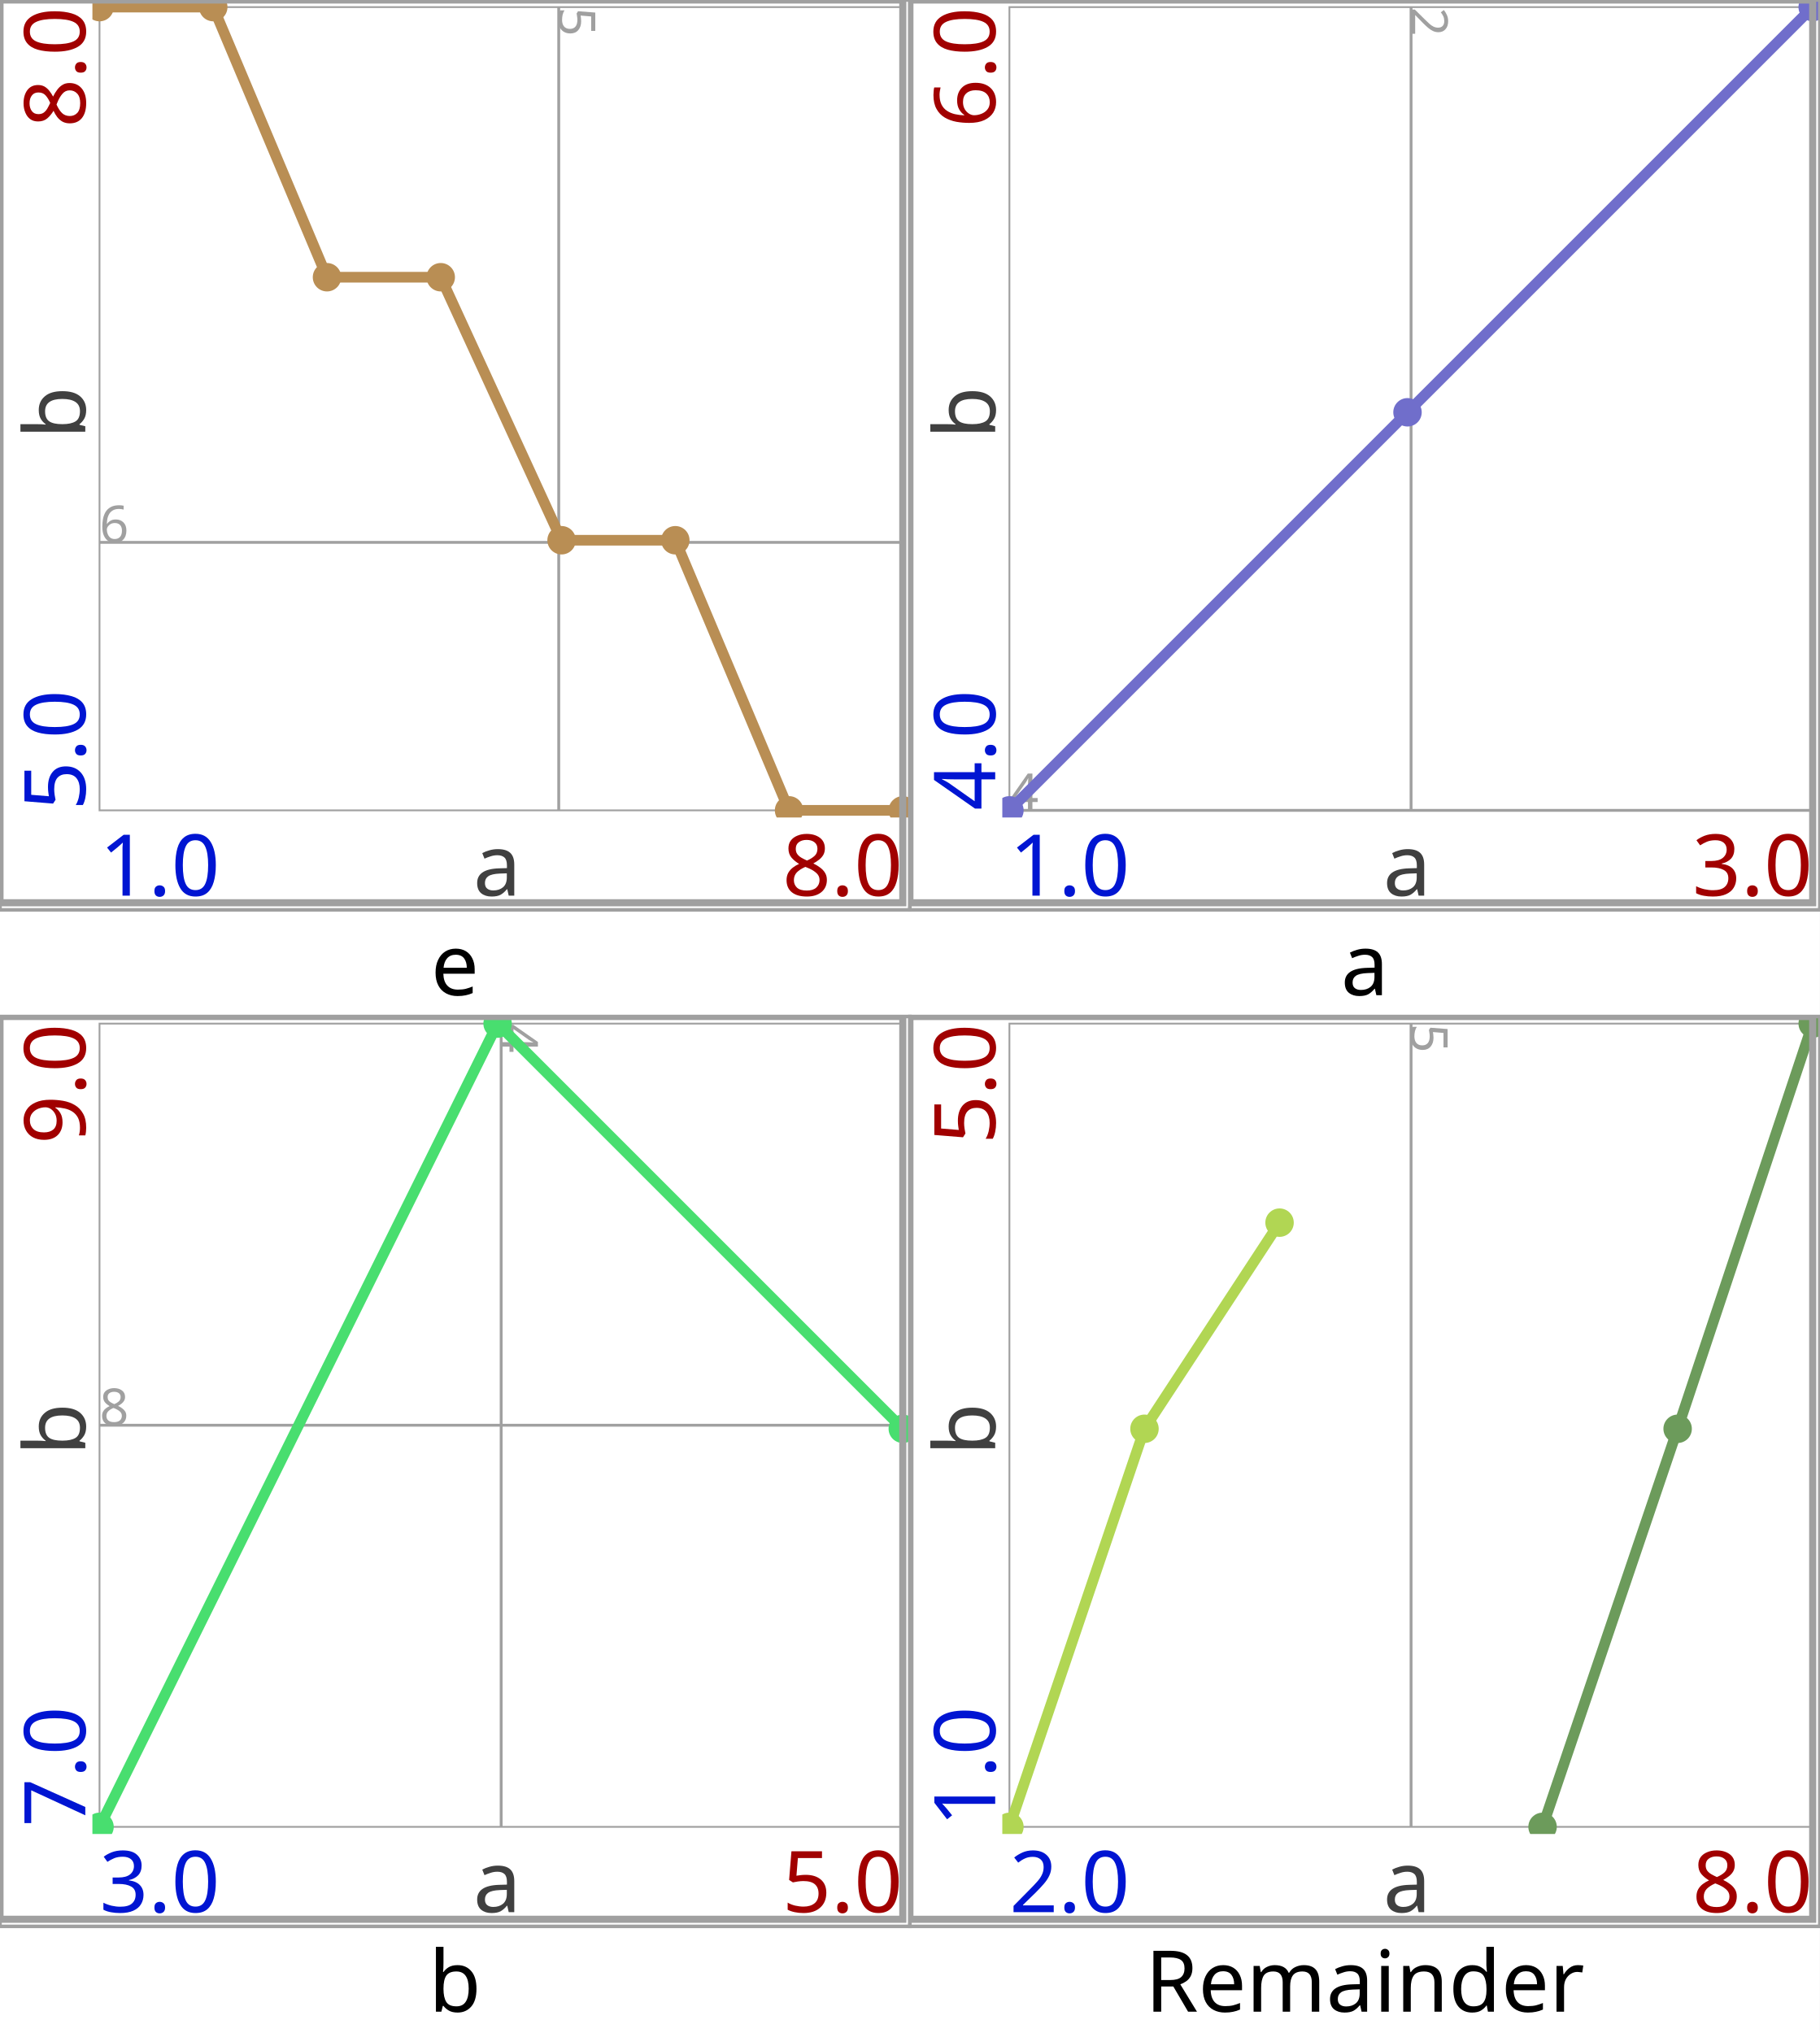
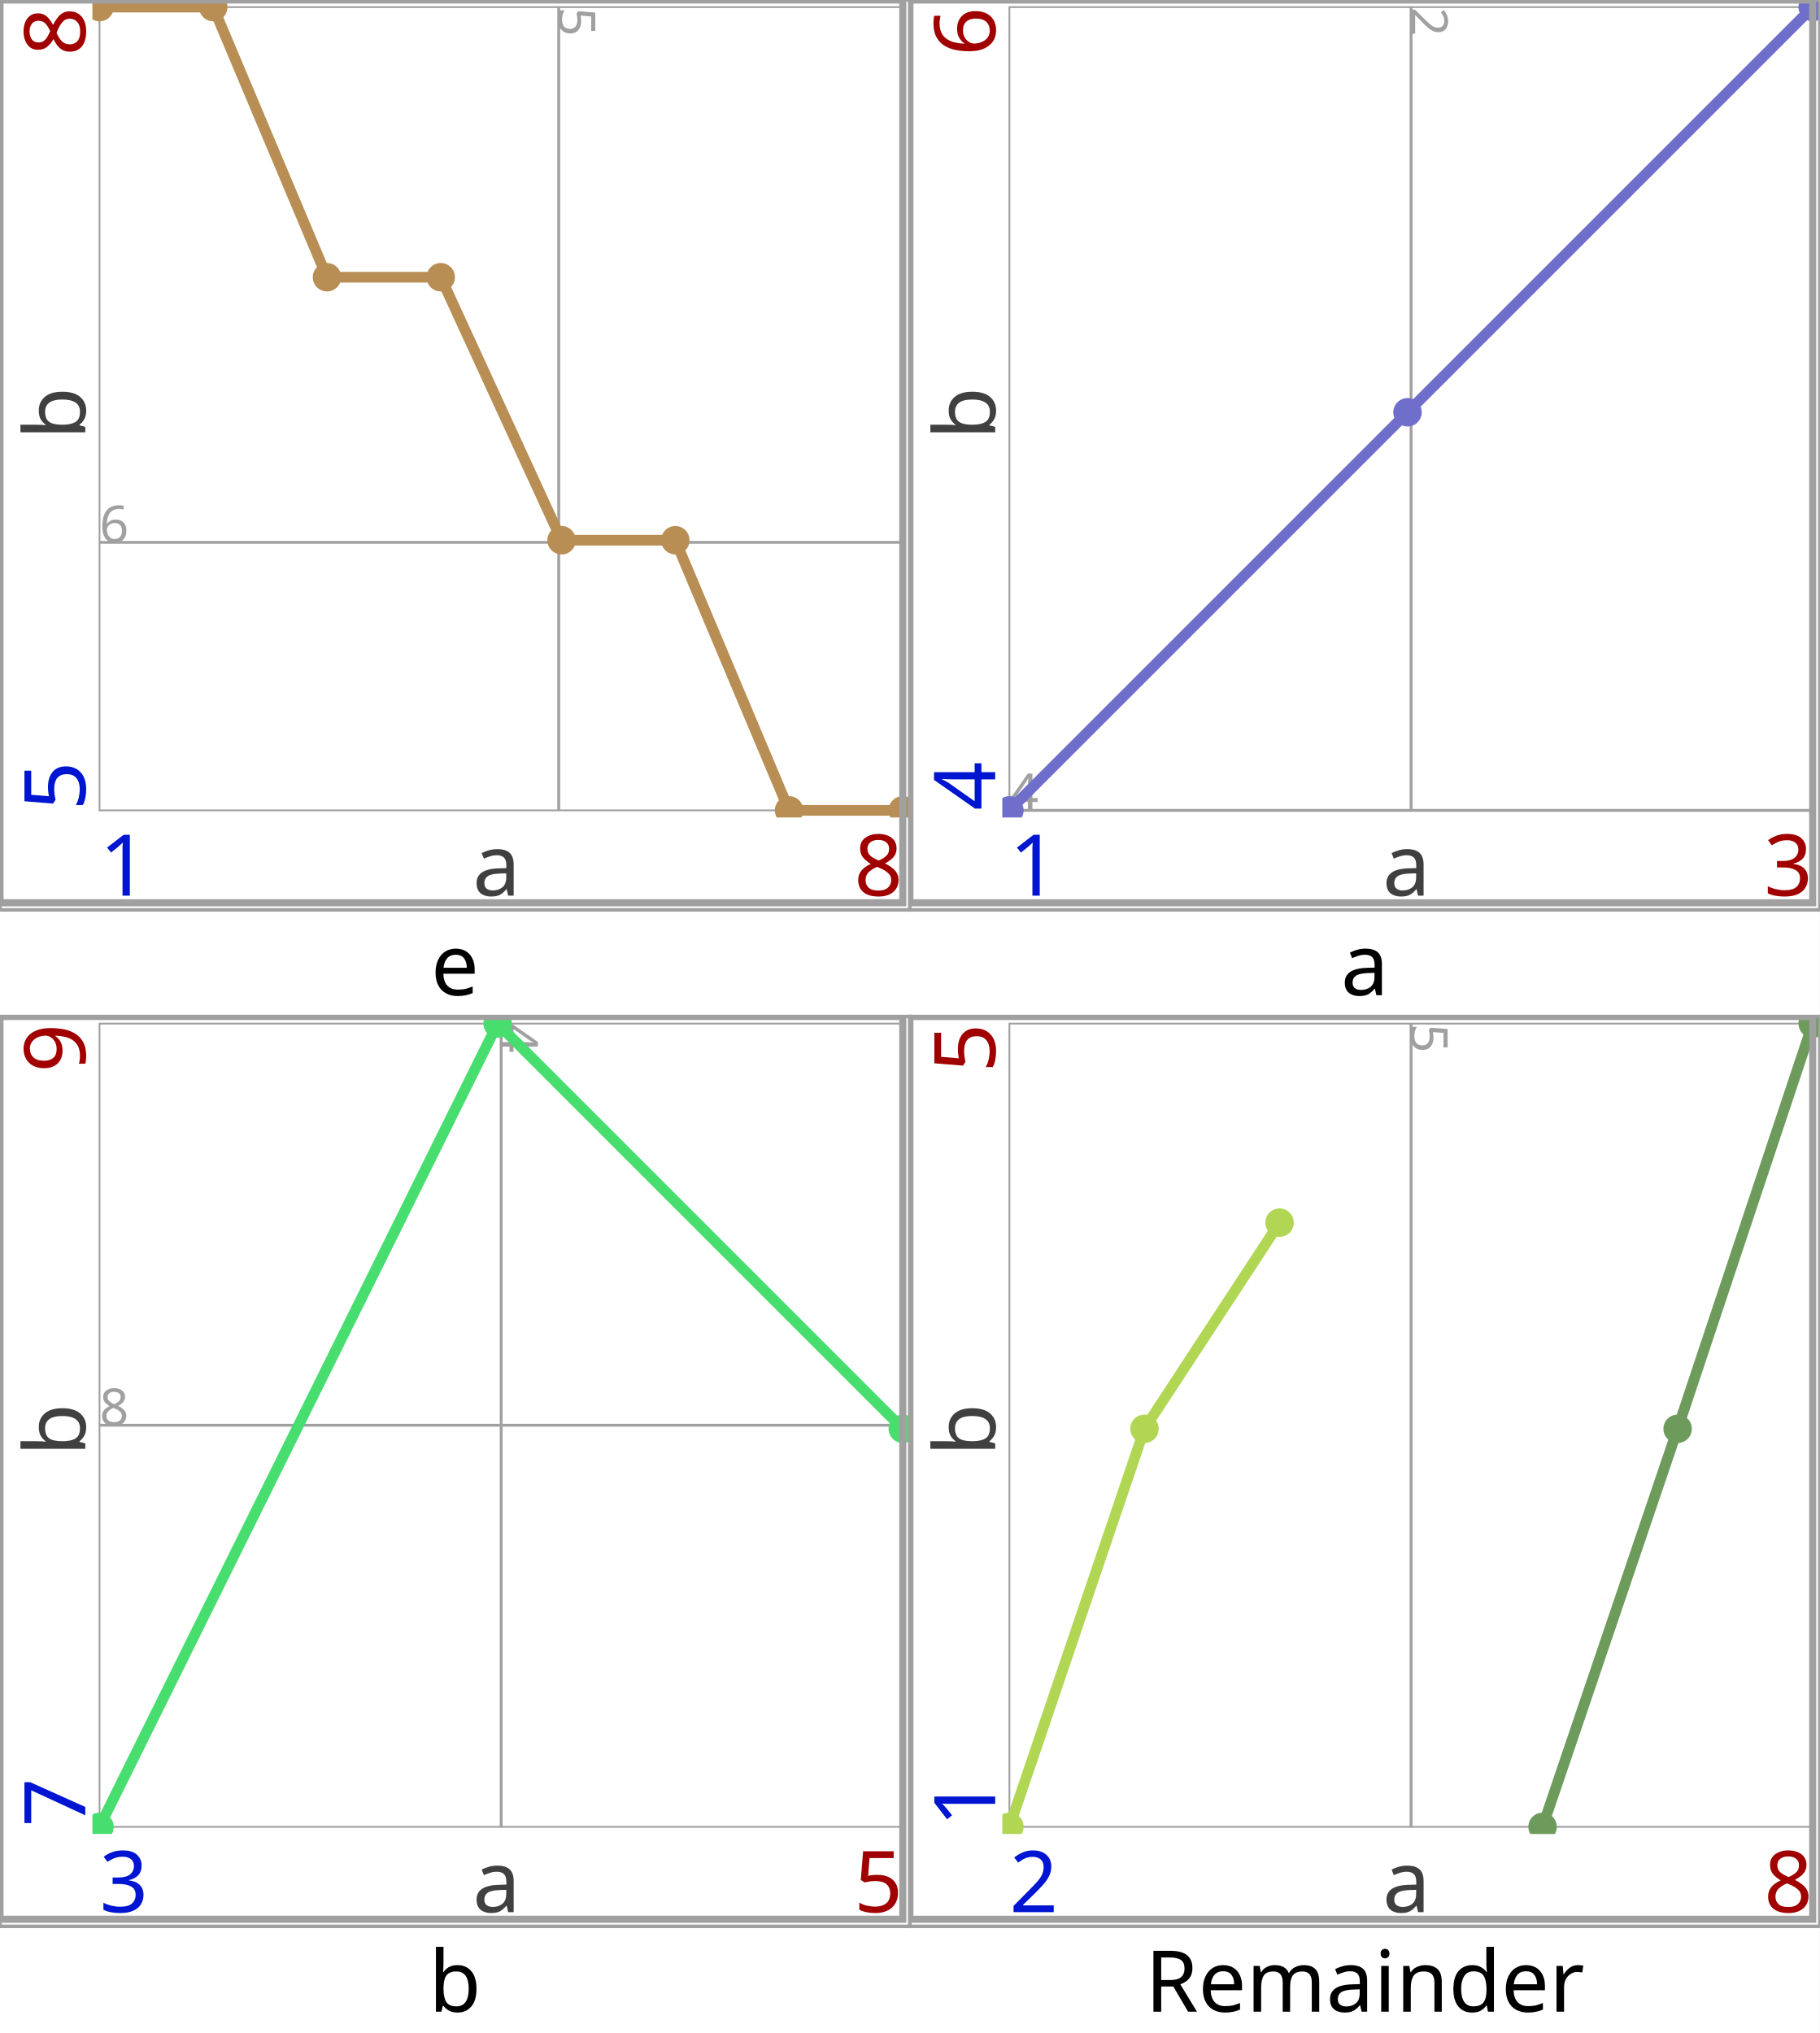
<svg xmlns="http://www.w3.org/2000/svg" id="smallp_TESTID" x="0" y="0" width="256" height="286" font-family="'Noto Sans', sans-serif">
  <rect width="256" height="286" x="0" y="0" fill="#ffffff" />
  <g transform="translate(0,0)">
    <svg id="xyp_TESTID" x="0" y="0" width="128" height="128" font-family="'Noto Sans', sans-serif">
      <defs>
        <clipPath id="plotClip-TESTID">
          <rect x="13" y="0" width="115" height="115" />
        </clipPath>
      </defs>
      <style> .circle-group-TESTID circle { r: 2.0px; } </style>
      <rect x="0" y="0" width="128" height="128" fill="#ffffff" stroke="#ffffff" />
-       <text x="14" text-anchor="start" y="126" font-family="'Noto Sans', sans-serif" fill="#0015D2" font-size="12px">1.0</text>
-       <text x="69.944" text-anchor="middle" y="126" font-family="'Noto Sans', sans-serif" fill="#404040" font-size="12px">a</text>
-       <text x="127" text-anchor="end" y="126" font-family="'Noto Sans', sans-serif" fill="#A10000" font-size="12px">8.0</text>
-       <text x="12" text-anchor="start" y="114" font-family="'Noto Sans', sans-serif" fill="#0015D2" font-size="12px" transform="rotate(270,12,114)">5.0</text>
-       <text x="12" text-anchor="middle" y="58.056" font-family="'Noto Sans', sans-serif" fill="#404040" font-size="12px" transform="rotate(270,12,58.056)">b</text>
-       <text x="12" text-anchor="end" y="1" font-family="'Noto Sans', sans-serif" fill="#A10000" font-size="12px" transform="rotate(270,12,1)">8.0</text>
+       <text x="14" text-anchor="start" y="126" font-family="'Noto Sans', sans-serif" fill="#0015D2" font-size="12px">1</text>
+       <text x="69.864" text-anchor="middle" y="126" font-family="'Noto Sans', sans-serif" fill="#404040" font-size="12px">a</text>
+       <text x="127" text-anchor="end" y="126" font-family="'Noto Sans', sans-serif" fill="#A10000" font-size="12px">8</text>
+       <text x="12" text-anchor="start" y="114" font-family="'Noto Sans', sans-serif" fill="#0015D2" font-size="12px" transform="rotate(270,12,114)">5</text>
+       <text x="12" text-anchor="middle" y="58.136" font-family="'Noto Sans', sans-serif" fill="#404040" font-size="12px" transform="rotate(270,12,58.136)">b</text>
+       <text x="12" text-anchor="end" y="1" font-family="'Noto Sans', sans-serif" fill="#A10000" font-size="12px" transform="rotate(270,12,1)">8</text>
      <line x1="78.6" y1="1" x2="78.6" y2="114" stroke="#a0a0a0" stroke-width="0.4" />
      <text x="78.6" text-anchor="start" y="1" font-family="'Noto Sans', sans-serif" fill="#a0a0a0" font-size="7.2px" transform="rotate(90,78.6,1)">5</text>
      <line x1="14" y1="76.3" x2="127" y2="76.3" stroke="#a0a0a0" stroke-width="0.4" />
      <text x="14" text-anchor="start" y="76.3" font-family="'Noto Sans', sans-serif" fill="#a0a0a0" font-size="7.2px">6</text>
      <rect x="14" y="1" width="113" height="113" stroke="#a0a0a0" fill="none" stroke-width="0.25" />
      <g fill="none" stroke-width="1.5" stroke-dasharray="none">
        <path d="M 14 1 L 30 1 L 46 39 L 62 39 L 79 76 L 95 76 L 111 114 L 127 114" stroke="#b98e54" />
      </g>
      <g class="circle-group-TESTID" stroke="none" fill="#3939ff" clip-path="url(#plotClip-TESTID)">
        <circle cx="111" cy="114" fill="#b98e54" r="2.0" />
        <circle cx="127" cy="114" fill="#b98e54" r="2.0" />
        <circle cx="14" cy="1" fill="#b98e54" r="2.0" />
        <circle cx="30" cy="1" fill="#b98e54" r="2.0" />
        <circle cx="46" cy="39" fill="#b98e54" r="2.0" />
        <circle cx="62" cy="39" fill="#b98e54" r="2.0" />
        <circle cx="79" cy="76" fill="#b98e54" r="2.0" />
        <circle cx="95" cy="76" fill="#b98e54" r="2.0" />
      </g>
      <rect x="0" y="0" width="127" height="127" fill="none" stroke="#a0a0a0" stroke-width="1" />
    </svg>
  </g>
  <rect width="128" height="128" x="0" y="0" fill="none" stroke="#a0a0a0" stroke-width="0.5" />
  <text x="64.0" text-anchor="middle" y="140" font-family="'Noto Sans', sans-serif" fill="#000000" font-size="12px">e</text>
  <g transform="translate(128,0)">
    <svg id="xyp_TESTID" x="0" y="0" width="128" height="128" font-family="'Noto Sans', sans-serif">
      <defs>
        <clipPath id="plotClip-TESTID">
          <rect x="13" y="0" width="115" height="115" />
        </clipPath>
      </defs>
      <style> .circle-group-TESTID circle { r: 2.0px; } </style>
      <rect x="0" y="0" width="128" height="128" fill="#ffffff" stroke="#ffffff" />
-       <text x="14" text-anchor="start" y="126" font-family="'Noto Sans', sans-serif" fill="#0015D2" font-size="12px">1.0</text>
-       <text x="69.944" text-anchor="middle" y="126" font-family="'Noto Sans', sans-serif" fill="#404040" font-size="12px">a</text>
-       <text x="127" text-anchor="end" y="126" font-family="'Noto Sans', sans-serif" fill="#A10000" font-size="12px">3.0</text>
-       <text x="12" text-anchor="start" y="114" font-family="'Noto Sans', sans-serif" fill="#0015D2" font-size="12px" transform="rotate(270,12,114)">4.0</text>
-       <text x="12" text-anchor="middle" y="58.056" font-family="'Noto Sans', sans-serif" fill="#404040" font-size="12px" transform="rotate(270,12,58.056)">b</text>
-       <text x="12" text-anchor="end" y="1" font-family="'Noto Sans', sans-serif" fill="#A10000" font-size="12px" transform="rotate(270,12,1)">6.0</text>
+       <text x="14" text-anchor="start" y="126" font-family="'Noto Sans', sans-serif" fill="#0015D2" font-size="12px">1</text>
+       <text x="69.864" text-anchor="middle" y="126" font-family="'Noto Sans', sans-serif" fill="#404040" font-size="12px">a</text>
+       <text x="127" text-anchor="end" y="126" font-family="'Noto Sans', sans-serif" fill="#A10000" font-size="12px">3</text>
+       <text x="12" text-anchor="start" y="114" font-family="'Noto Sans', sans-serif" fill="#0015D2" font-size="12px" transform="rotate(270,12,114)">4</text>
+       <text x="12" text-anchor="middle" y="58.136" font-family="'Noto Sans', sans-serif" fill="#404040" font-size="12px" transform="rotate(270,12,58.136)">b</text>
+       <text x="12" text-anchor="end" y="1" font-family="'Noto Sans', sans-serif" fill="#A10000" font-size="12px" transform="rotate(270,12,1)">6</text>
      <line x1="70.5" y1="1" x2="70.5" y2="114" stroke="#a0a0a0" stroke-width="0.4" />
      <text x="70.5" text-anchor="start" y="1" font-family="'Noto Sans', sans-serif" fill="#a0a0a0" font-size="7.2px" transform="rotate(90,70.5,1)">2</text>
      <line x1="14" y1="114.0" x2="127" y2="114.0" stroke="#a0a0a0" stroke-width="0.4" />
      <text x="14" text-anchor="start" y="114.0" font-family="'Noto Sans', sans-serif" fill="#a0a0a0" font-size="7.2px">4</text>
      <rect x="14" y="1" width="113" height="113" stroke="#a0a0a0" fill="none" stroke-width="0.25" />
      <g fill="none" stroke-width="1.5" stroke-dasharray="none">
        <path d="M 14 114 L 70 58 L 127 1" stroke="#706ecb" />
      </g>
      <g class="circle-group-TESTID" stroke="none" fill="#3939ff" clip-path="url(#plotClip-TESTID)">
        <circle cx="127" cy="1" fill="#706ecb" r="2.0" />
        <circle cx="14" cy="114" fill="#706ecb" r="2.0" />
        <circle cx="70" cy="58" fill="#706ecb" r="2.0" />
      </g>
      <rect x="0" y="0" width="127" height="127" fill="none" stroke="#a0a0a0" stroke-width="1" />
    </svg>
  </g>
  <rect width="128" height="128" x="128" y="0" fill="none" stroke="#a0a0a0" stroke-width="0.5" />
  <text x="192.0" text-anchor="middle" y="140" font-family="'Noto Sans', sans-serif" fill="#000000" font-size="12px">a</text>
  <g transform="translate(0,143)">
    <svg id="xyp_TESTID" x="0" y="0" width="128" height="128" font-family="'Noto Sans', sans-serif">
      <defs>
        <clipPath id="plotClip-TESTID">
          <rect x="13" y="0" width="115" height="115" />
        </clipPath>
      </defs>
      <style> .circle-group-TESTID circle { r: 2.0px; } </style>
      <rect x="0" y="0" width="128" height="128" fill="#ffffff" stroke="#ffffff" />
-       <text x="14" text-anchor="start" y="126" font-family="'Noto Sans', sans-serif" fill="#0015D2" font-size="12px">3.0</text>
-       <text x="69.944" text-anchor="middle" y="126" font-family="'Noto Sans', sans-serif" fill="#404040" font-size="12px">a</text>
-       <text x="127" text-anchor="end" y="126" font-family="'Noto Sans', sans-serif" fill="#A10000" font-size="12px">5.0</text>
-       <text x="12" text-anchor="start" y="114" font-family="'Noto Sans', sans-serif" fill="#0015D2" font-size="12px" transform="rotate(270,12,114)">7.0</text>
-       <text x="12" text-anchor="middle" y="58.056" font-family="'Noto Sans', sans-serif" fill="#404040" font-size="12px" transform="rotate(270,12,58.056)">b</text>
-       <text x="12" text-anchor="end" y="1" font-family="'Noto Sans', sans-serif" fill="#A10000" font-size="12px" transform="rotate(270,12,1)">9.0</text>
+       <text x="14" text-anchor="start" y="126" font-family="'Noto Sans', sans-serif" fill="#0015D2" font-size="12px">3</text>
+       <text x="69.864" text-anchor="middle" y="126" font-family="'Noto Sans', sans-serif" fill="#404040" font-size="12px">a</text>
+       <text x="127" text-anchor="end" y="126" font-family="'Noto Sans', sans-serif" fill="#A10000" font-size="12px">5</text>
+       <text x="12" text-anchor="start" y="114" font-family="'Noto Sans', sans-serif" fill="#0015D2" font-size="12px" transform="rotate(270,12,114)">7</text>
+       <text x="12" text-anchor="middle" y="58.136" font-family="'Noto Sans', sans-serif" fill="#404040" font-size="12px" transform="rotate(270,12,58.136)">b</text>
+       <text x="12" text-anchor="end" y="1" font-family="'Noto Sans', sans-serif" fill="#A10000" font-size="12px" transform="rotate(270,12,1)">9</text>
      <line x1="70.5" y1="1" x2="70.5" y2="114" stroke="#a0a0a0" stroke-width="0.4" />
      <text x="70.5" text-anchor="start" y="1" font-family="'Noto Sans', sans-serif" fill="#a0a0a0" font-size="7.2px" transform="rotate(90,70.5,1)">4</text>
      <line x1="14" y1="57.5" x2="127" y2="57.5" stroke="#a0a0a0" stroke-width="0.4" />
      <text x="14" text-anchor="start" y="57.5" font-family="'Noto Sans', sans-serif" fill="#a0a0a0" font-size="7.2px">8</text>
      <rect x="14" y="1" width="113" height="113" stroke="#a0a0a0" fill="none" stroke-width="0.25" />
      <g fill="none" stroke-width="1.5" stroke-dasharray="none">
        <path d="M 14 114 L 70 1 L 127 58" stroke="#48de6f" />
      </g>
      <g class="circle-group-TESTID" stroke="none" fill="#3939ff" clip-path="url(#plotClip-TESTID)">
        <circle cx="127" cy="58" fill="#48de6f" r="2.0" />
        <circle cx="14" cy="114" fill="#48de6f" r="2.0" />
        <circle cx="70" cy="1" fill="#48de6f" r="2.0" />
      </g>
      <rect x="0" y="0" width="127" height="127" fill="none" stroke="#a0a0a0" stroke-width="1" />
    </svg>
  </g>
  <rect width="128" height="128" x="0" y="143" fill="none" stroke="#a0a0a0" stroke-width="0.5" />
  <text x="64.0" text-anchor="middle" y="283" font-family="'Noto Sans', sans-serif" fill="#000000" font-size="12px">b</text>
  <g transform="translate(128,143)">
    <svg id="xyp_TESTID" x="0" y="0" width="128" height="128" font-family="'Noto Sans', sans-serif">
      <defs>
        <clipPath id="plotClip-TESTID">
          <rect x="13" y="0" width="115" height="115" />
        </clipPath>
      </defs>
      <style> .circle-group-TESTID circle { r: 2.0px; } </style>
      <rect x="0" y="0" width="128" height="128" fill="#ffffff" stroke="#ffffff" />
-       <text x="14" text-anchor="start" y="126" font-family="'Noto Sans', sans-serif" fill="#0015D2" font-size="12px">2.0</text>
-       <text x="69.944" text-anchor="middle" y="126" font-family="'Noto Sans', sans-serif" fill="#404040" font-size="12px">a</text>
-       <text x="127" text-anchor="end" y="126" font-family="'Noto Sans', sans-serif" fill="#A10000" font-size="12px">8.0</text>
-       <text x="12" text-anchor="start" y="114" font-family="'Noto Sans', sans-serif" fill="#0015D2" font-size="12px" transform="rotate(270,12,114)">1.0</text>
-       <text x="12" text-anchor="middle" y="58.056" font-family="'Noto Sans', sans-serif" fill="#404040" font-size="12px" transform="rotate(270,12,58.056)">b</text>
-       <text x="12" text-anchor="end" y="1" font-family="'Noto Sans', sans-serif" fill="#A10000" font-size="12px" transform="rotate(270,12,1)">5.0</text>
+       <text x="14" text-anchor="start" y="126" font-family="'Noto Sans', sans-serif" fill="#0015D2" font-size="12px">2</text>
+       <text x="69.864" text-anchor="middle" y="126" font-family="'Noto Sans', sans-serif" fill="#404040" font-size="12px">a</text>
+       <text x="127" text-anchor="end" y="126" font-family="'Noto Sans', sans-serif" fill="#A10000" font-size="12px">8</text>
+       <text x="12" text-anchor="start" y="114" font-family="'Noto Sans', sans-serif" fill="#0015D2" font-size="12px" transform="rotate(270,12,114)">1</text>
+       <text x="12" text-anchor="middle" y="58.136" font-family="'Noto Sans', sans-serif" fill="#404040" font-size="12px" transform="rotate(270,12,58.136)">b</text>
+       <text x="12" text-anchor="end" y="1" font-family="'Noto Sans', sans-serif" fill="#A10000" font-size="12px" transform="rotate(270,12,1)">5</text>
      <line x1="70.5" y1="1" x2="70.5" y2="114" stroke="#a0a0a0" stroke-width="0.4" />
      <text x="70.5" text-anchor="start" y="1" font-family="'Noto Sans', sans-serif" fill="#a0a0a0" font-size="7.2px" transform="rotate(90,70.5,1)">5</text>
      <rect x="14" y="1" width="113" height="113" stroke="#a0a0a0" fill="none" stroke-width="0.25" />
      <g fill="none" stroke-width="1.5" stroke-dasharray="none">
        <path d="M 14 114 L 33 58 L 52 29" stroke="#b1d653" />
        <path d="M 89 114 L 108 58 L 127 1" stroke="#6c9b5b" />
      </g>
      <g class="circle-group-TESTID" stroke="none" fill="#3939ff" clip-path="url(#plotClip-TESTID)">
        <circle cx="108" cy="58" fill="#6c9b5b" r="2.0" />
        <circle cx="127" cy="1" fill="#6c9b5b" r="2.0" />
        <circle cx="14" cy="114" fill="#b1d653" r="2.0" />
        <circle cx="33" cy="58" fill="#b1d653" r="2.0" />
        <circle cx="52" cy="29" fill="#b1d653" r="2.0" />
        <circle cx="89" cy="114" fill="#6c9b5b" r="2.0" />
      </g>
      <rect x="0" y="0" width="127" height="127" fill="none" stroke="#a0a0a0" stroke-width="1" />
    </svg>
  </g>
  <rect width="128" height="128" x="128" y="143" fill="none" stroke="#a0a0a0" stroke-width="0.5" />
  <text x="192.0" text-anchor="middle" y="283" font-family="'Noto Sans', sans-serif" fill="#000000" font-size="12px">Remainder</text>
</svg>
